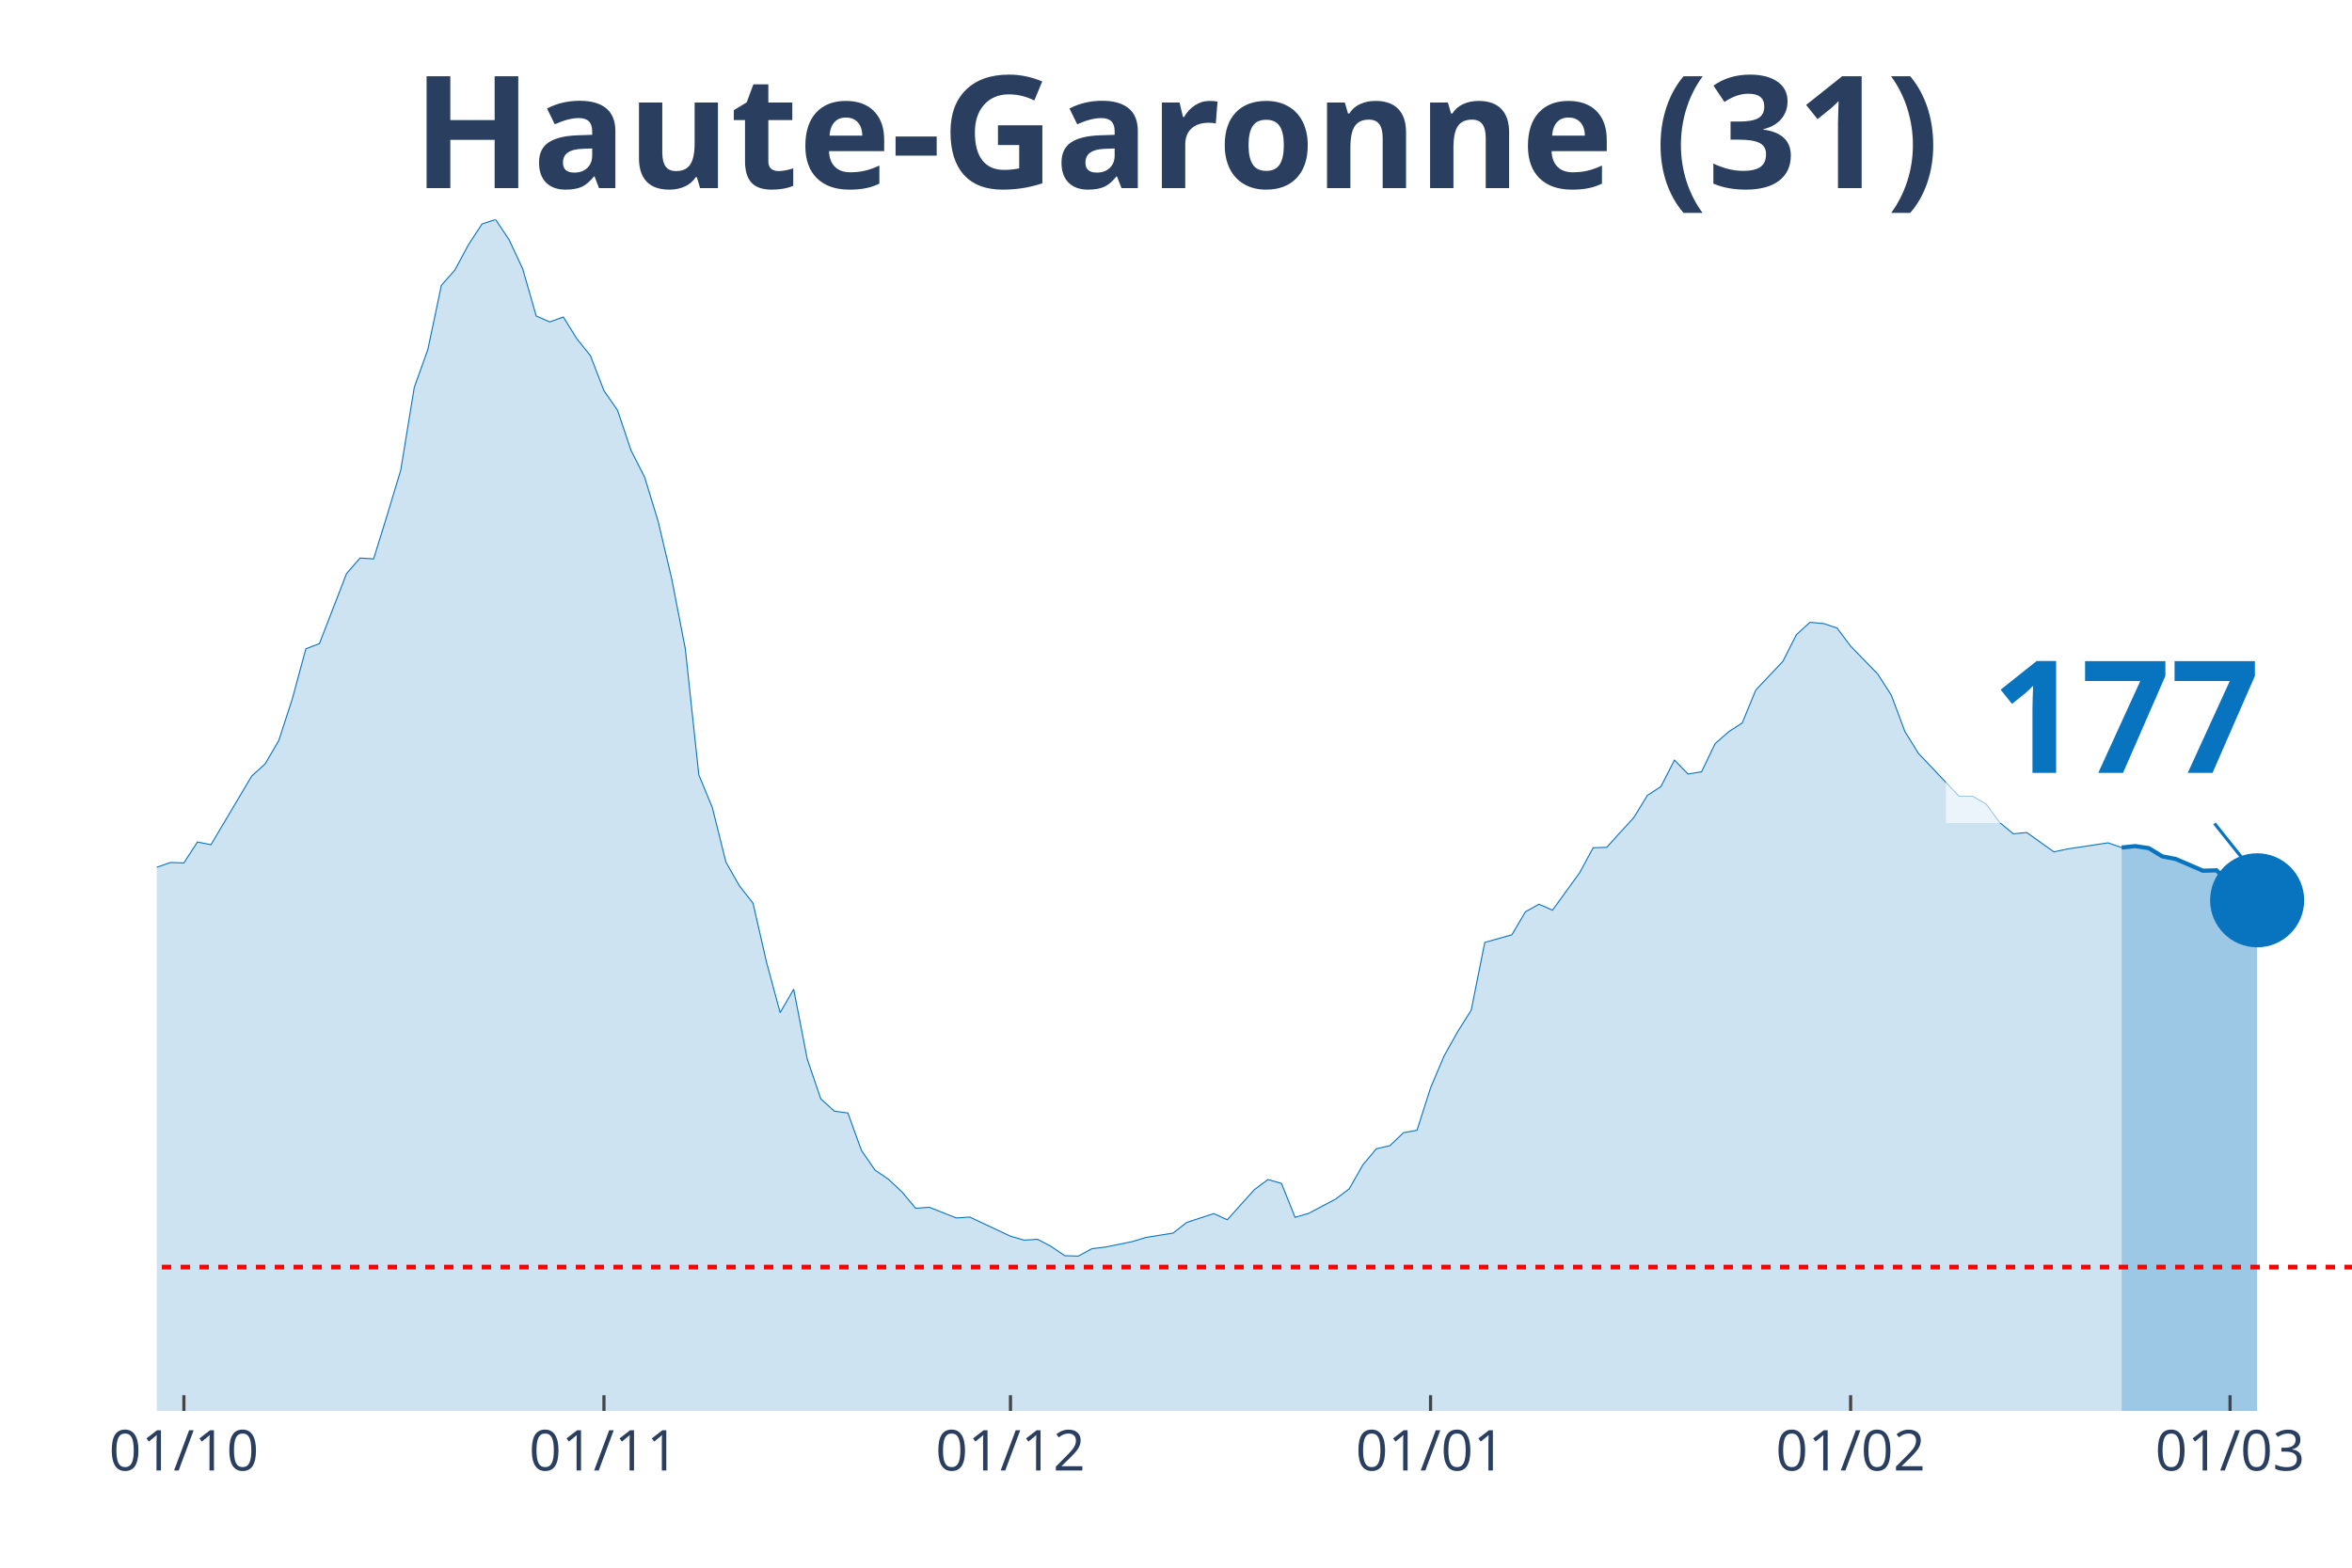
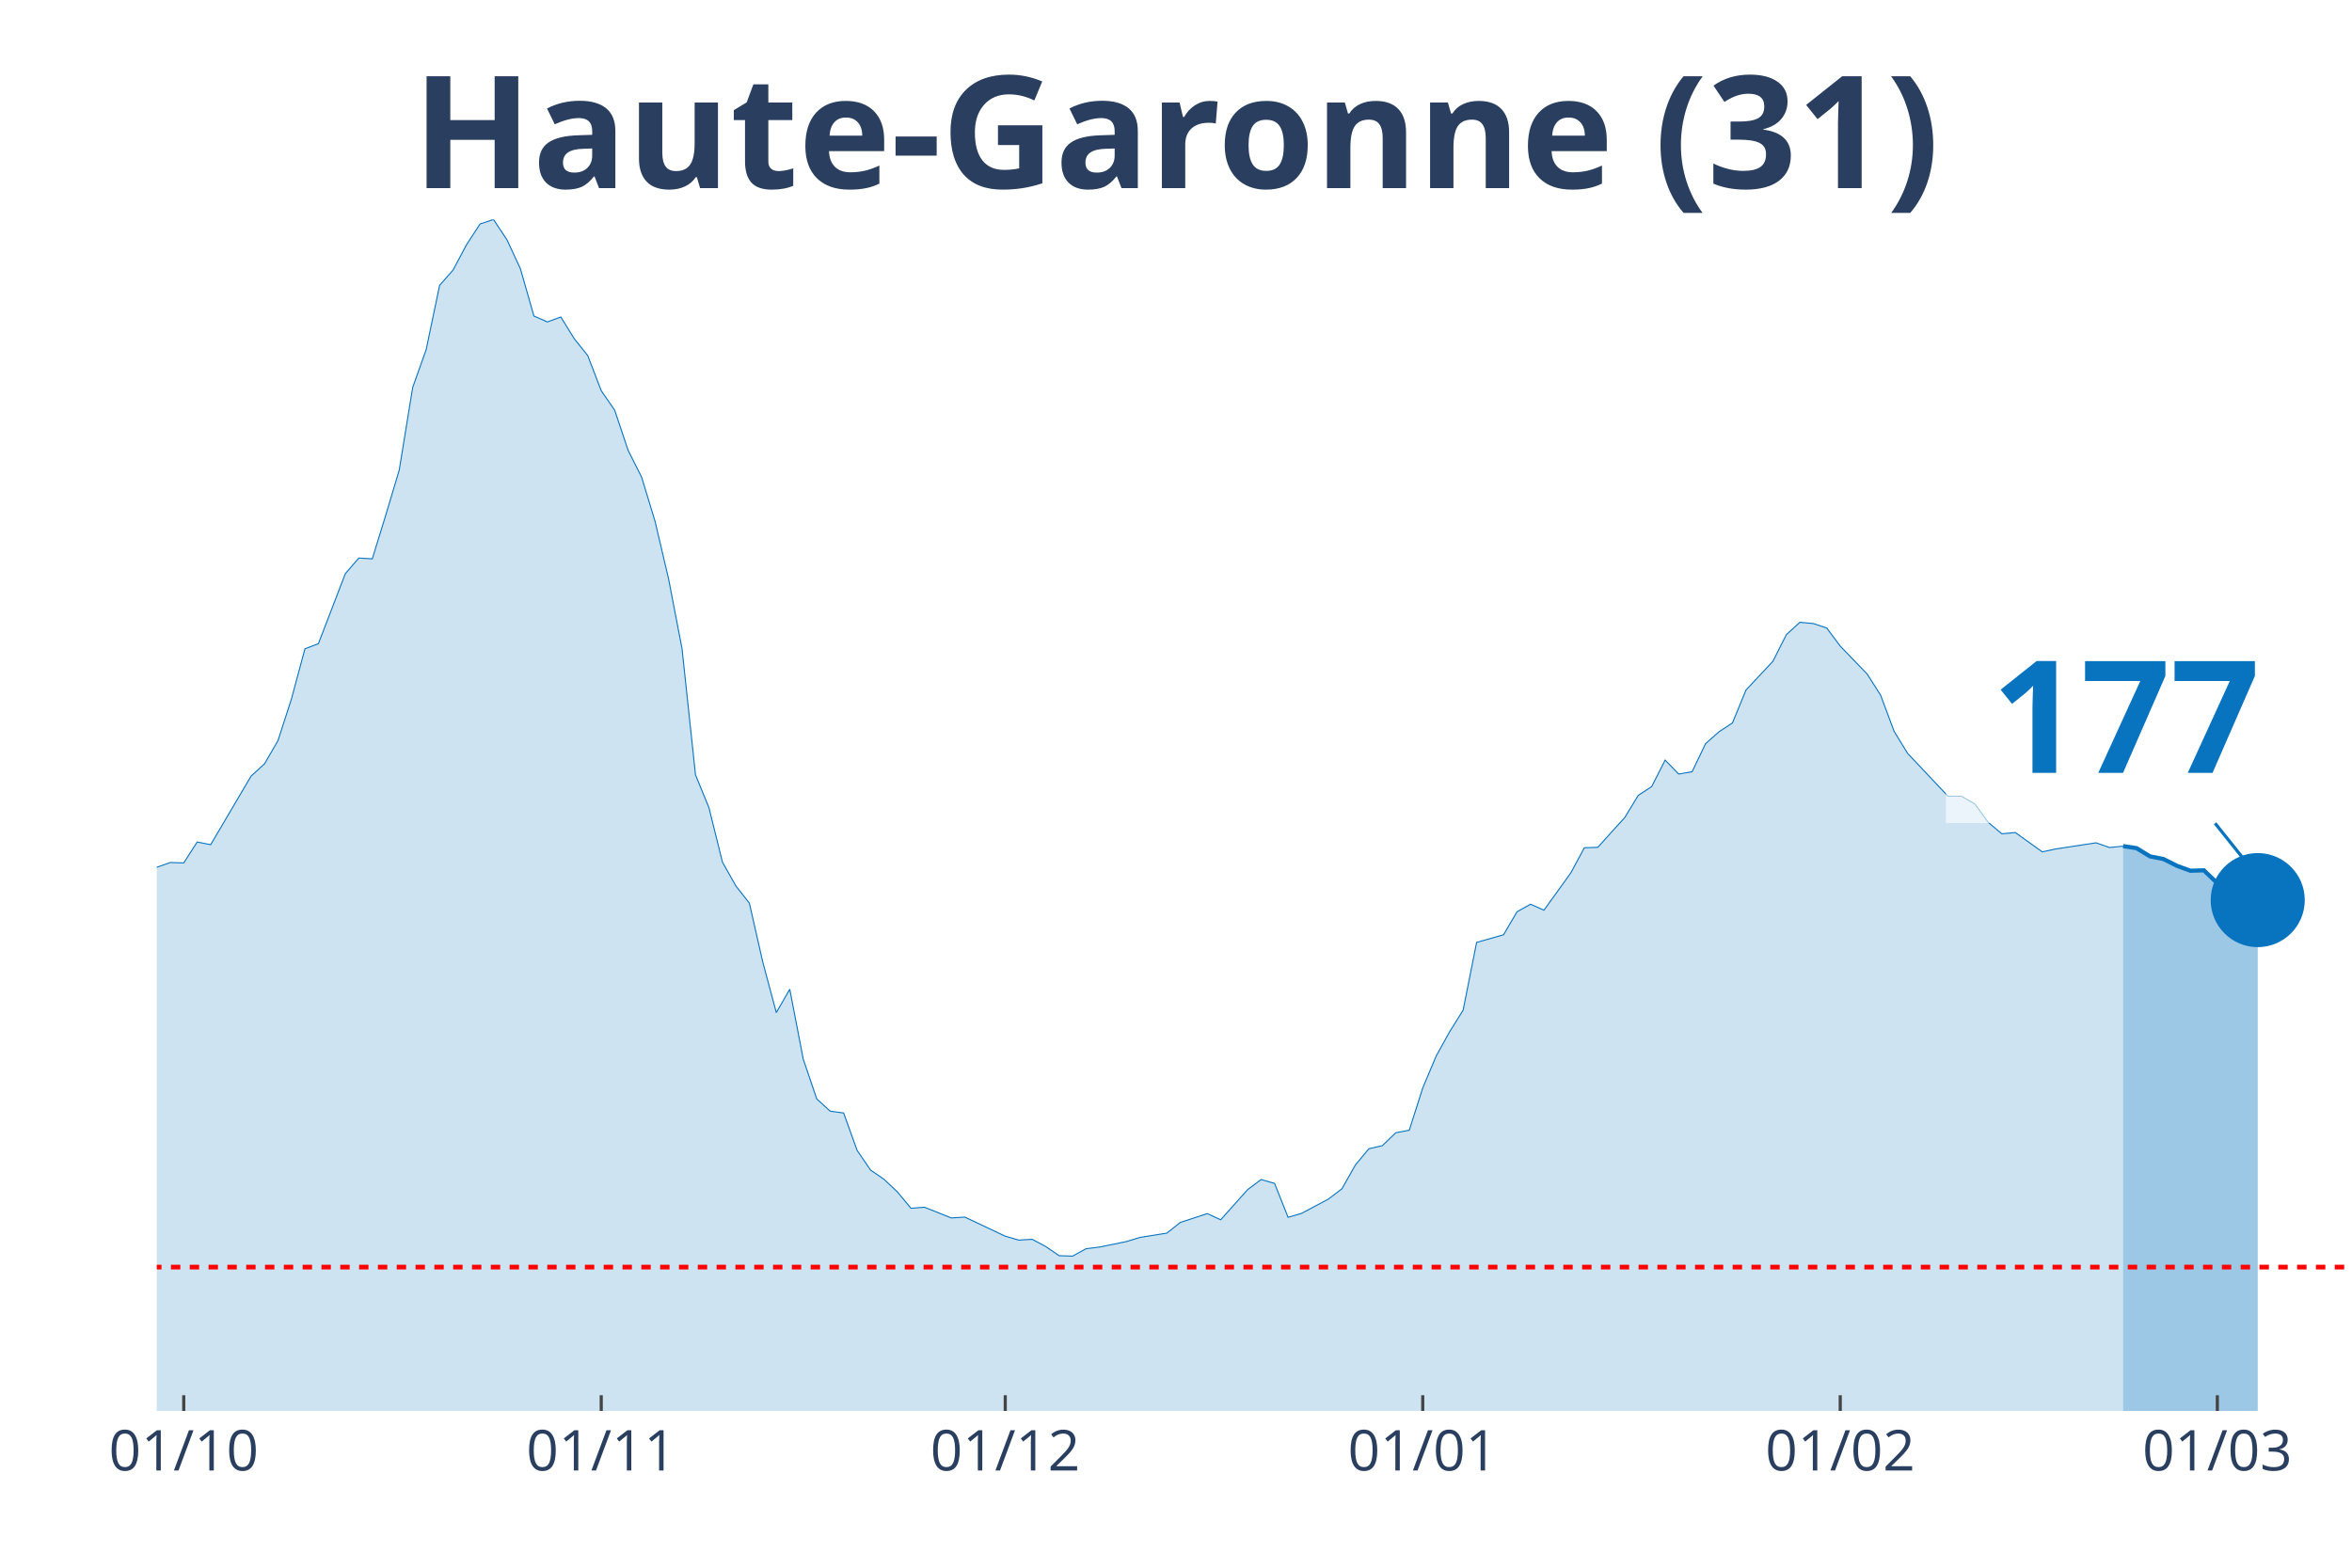
<svg xmlns="http://www.w3.org/2000/svg" class="main-svg" width="1125" height="750" style="" viewBox="0 0 750 500">
  <rect x="0" y="0" width="750" height="500" style="fill: rgb(0, 0, 0); fill-opacity: 0;" />
-   <defs id="defs-7219d0">
+   <defs id="defs-d91314">
    <g class="clips">
-       <clipPath id="clip7219d0xyplot" class="plotclip">
+       <clipPath id="clipd91314xyplot" class="plotclip">
        <rect width="700" height="380" />
      </clipPath>
-       <clipPath class="axesclip" id="clip7219d0x">
+       <clipPath class="axesclip" id="clipd91314x">
        <rect x="50" y="0" width="700" height="500" />
      </clipPath>
-       <clipPath class="axesclip" id="clip7219d0y">
+       <clipPath class="axesclip" id="clipd91314y">
        <rect x="0" y="70" width="750" height="380" />
      </clipPath>
-       <clipPath class="axesclip" id="clip7219d0xy">
+       <clipPath class="axesclip" id="clipd91314xy">
        <rect x="50" y="70" width="700" height="380" />
      </clipPath>
    </g>
    <g class="gradients" />
  </defs>
  <g class="bglayer">
    <rect class="bg" x="50" y="70" width="700" height="380" style="fill: rgb(0, 0, 0); fill-opacity: 0; stroke-width: 0;" />
  </g>
  <g class="layer-below">
    <g class="imagelayer" />
    <g class="shapelayer" />
  </g>
  <g class="cartesianlayer">
    <g class="subplot xy">
      <g class="layer-subplot">
        <g class="shapelayer" />
        <g class="imagelayer" />
      </g>
      <g class="gridlayer">
        <g class="x">
-           <path class="xgrid crisp" transform="translate(58.64,0)" d="M0,70v380" style="stroke: rgb(255, 255, 255); stroke-opacity: 1; stroke-width: 1px;" />
-           <path class="xgrid crisp" transform="translate(192.59,0)" d="M0,70v380" style="stroke: rgb(255, 255, 255); stroke-opacity: 1; stroke-width: 1px;" />
-           <path class="xgrid crisp" transform="translate(322.22,0)" d="M0,70v380" style="stroke: rgb(255, 255, 255); stroke-opacity: 1; stroke-width: 1px;" />
-           <path class="xgrid crisp" transform="translate(456.17,0)" d="M0,70v380" style="stroke: rgb(255, 255, 255); stroke-opacity: 1; stroke-width: 1px;" />
-           <path class="xgrid crisp" transform="translate(590.12,0)" d="M0,70v380" style="stroke: rgb(255, 255, 255); stroke-opacity: 1; stroke-width: 1px;" />
-           <path class="xgrid crisp" transform="translate(711.11,0)" d="M0,70v380" style="stroke: rgb(255, 255, 255); stroke-opacity: 1; stroke-width: 1px;" />
+           <path class="xgrid crisp" transform="translate(58.59,0)" d="M0,70v380" style="stroke: rgb(255, 255, 255); stroke-opacity: 1; stroke-width: 1px;" />
+           <path class="xgrid crisp" transform="translate(191.72,0)" d="M0,70v380" style="stroke: rgb(255, 255, 255); stroke-opacity: 1; stroke-width: 1px;" />
+           <path class="xgrid crisp" transform="translate(320.55,0)" d="M0,70v380" style="stroke: rgb(255, 255, 255); stroke-opacity: 1; stroke-width: 1px;" />
+           <path class="xgrid crisp" transform="translate(453.68,0)" d="M0,70v380" style="stroke: rgb(255, 255, 255); stroke-opacity: 1; stroke-width: 1px;" />
+           <path class="xgrid crisp" transform="translate(586.81,0)" d="M0,70v380" style="stroke: rgb(255, 255, 255); stroke-opacity: 1; stroke-width: 1px;" />
+           <path class="xgrid crisp" transform="translate(707.06,0)" d="M0,70v380" style="stroke: rgb(255, 255, 255); stroke-opacity: 1; stroke-width: 1px;" />
        </g>
        <g class="y" />
      </g>
      <g class="zerolinelayer" />
      <path class="xlines-below" />
      <path class="ylines-below" />
      <g class="overlines-below" />
      <g class="xaxislayer-below" />
      <g class="yaxislayer-below" />
      <g class="overaxes-below" />
-       <g class="plot" transform="translate(50, 70)" clip-path="url('#clip7219d0xyplot')">
+       <g class="plot" transform="translate(50, 70)" clip-path="url('#clipd91314xyplot')">
        <g class="scatterlayer mlayer">
-           <g class="trace scatter trace7b0c1e" style="stroke-miterlimit: 2;">
+           <g class="trace scatter tracef33158" style="stroke-miterlimit: 2;">
            <g class="fills">
              <g>
-                 <path class="js-fill" d="M626.54,380L-587.65,380L-587.65,375.74L-540.12,378.62L-535.8,378.69L-436.42,376.27L-432.1,376.2L-384.57,376.59L-380.25,377.32L-315.43,373.71L-311.11,372.6L-298.15,369.33L-293.83,369.2L-276.54,367.69L-272.22,366.18L-259.26,362.58L-254.94,359.83L-233.33,351.91L-229.01,352.37L-198.77,340.19L-194.44,336.58L-155.56,323.75L-151.23,323.82L-142.59,321.33L-138.27,320.61L-129.63,311.9L-125.31,297.49L-120.99,290.94L-116.67,291.34L-112.35,291.07L-108.02,277.45L-95.06,243.6L-90.74,234.36L-86.42,231.29L-82.1,230.83L-77.78,213.28L-73.46,202.21L-69.14,192.39L-64.81,176.74L-60.49,162.73L-56.17,155.72L-51.85,152.38L-47.53,155.65L-43.21,152.51L-38.89,156.9L-34.57,170.72L-30.25,179.62L-25.93,182.37L-21.6,183.62L-12.96,204.24L-8.64,209.61L-4.32,211.77L0,206.6L4.32,205.09L8.64,205.22L12.96,198.55L17.28,199.4L30.25,177.53L34.57,173.6L38.89,166.2L43.21,152.9L47.53,136.93L51.85,135.29L60.49,112.96L64.81,107.98L69.14,108.24L73.46,94.3L77.78,79.96L82.1,53.57L86.42,41.52L90.74,21.02L95.06,16.11L99.38,8.05L103.7,1.44L108.02,0L112.35,6.48L116.67,15.72L120.99,30.78L125.31,32.68L129.63,31.1L133.95,38.05L138.27,43.42L142.59,54.61L146.91,60.83L151.23,73.67L155.56,82.18L159.88,96.33L164.2,114.6L168.52,136.86L172.84,177.13L177.16,187.61L181.48,204.96L185.8,212.56L190.12,218.06L194.44,236.92L198.77,252.96L203.09,245.5L207.41,267.76L211.73,280.47L216.05,284.39L220.37,284.98L224.69,296.9L229.01,303.19L233.33,306.13L237.65,310.19L241.98,315.37L246.3,315.04L254.94,318.45L259.26,318.18L272.22,324.27L276.54,325.52L280.86,325.26L285.19,327.55L289.51,330.49L293.83,330.63L298.15,328.27L302.47,327.74L311.11,325.98L315.43,324.67L324.07,323.29L328.4,319.89L337.04,317.07L341.36,319.03L350,309.41L354.32,306.2L358.64,307.44L362.96,318.25L367.28,317L371.6,314.71L375.93,312.42L380.25,309.15L384.57,301.55L388.89,296.38L393.21,295.4L397.53,291.27L401.85,290.48L406.17,276.99L410.49,266.78L414.81,259.05L419.14,252.18L423.46,230.57L432.1,228.14L436.42,220.81L440.74,218.39L445.06,220.29L453.7,208.37L458.02,200.38L462.35,200.25L466.67,195.47L470.99,190.75L475.31,183.68L479.63,180.87L483.95,172.42L488.27,176.87L492.59,176.15L496.91,167.18L501.23,163.38L505.56,160.57L509.88,150.09L518.52,140.92L522.84,132.41L527.16,128.48L531.48,128.87L535.8,130.31L540.12,136.07L548.77,144.98L553.09,151.72L557.41,163.25L561.73,170.26L574.69,183.94L579.01,183.94L583.33,186.43L587.65,192.32L591.98,195.93L596.3,195.53L604.94,201.69L609.26,200.77L622.22,198.81L626.54,200.31" style="fill: rgb(8, 115, 191); fill-opacity: 0.2; stroke-width: 0;" />
+                 <path class="js-fill" d="M626.99,380L-584.05,380L-584.05,375.74L-536.81,378.62L-532.52,378.69L-438.04,376.4L-433.74,376.27L-313.5,373.71L-309.2,372.6L-296.32,369.33L-292.02,369.2L-274.85,367.69L-270.55,366.18L-257.67,362.58L-253.37,359.83L-231.9,351.91L-227.61,352.37L-197.55,340.19L-193.25,336.58L-154.6,323.75L-150.31,323.82L-141.72,321.33L-137.42,320.61L-128.83,311.9L-124.54,297.49L-120.25,290.94L-115.95,291.34L-111.66,291.07L-107.36,277.45L-94.48,243.6L-90.18,234.36L-85.89,231.29L-81.6,230.83L-77.3,213.28L-73.01,202.21L-68.71,192.39L-64.42,176.74L-60.12,162.73L-55.83,155.72L-51.53,152.38L-47.24,155.65L-42.94,152.51L-38.65,156.9L-34.36,170.72L-30.06,179.62L-25.77,182.37L-21.47,183.62L-12.88,204.24L-8.59,209.61L-4.29,211.77L0,206.6L4.29,205.09L8.59,205.22L12.88,198.55L17.18,199.4L30.06,177.53L34.36,173.6L38.65,166.2L42.94,152.9L47.24,136.93L51.53,135.29L60.12,112.96L64.42,107.98L68.71,108.24L73.01,94.3L77.3,79.96L81.6,53.57L85.89,41.52L90.18,21.02L94.48,16.11L98.77,8.05L103.07,1.44L107.36,0L111.66,6.48L115.95,15.72L120.25,30.78L124.54,32.68L128.83,31.1L133.13,38.05L137.42,43.42L141.72,54.61L146.01,60.83L150.31,73.67L154.6,82.18L158.9,96.33L163.19,114.6L167.48,136.86L171.78,177.13L176.07,187.61L180.37,204.96L184.66,212.56L188.96,218.06L193.25,236.92L197.55,252.96L201.84,245.5L206.13,267.76L210.43,280.47L214.72,284.39L219.02,284.98L223.31,296.9L227.61,303.19L231.9,306.13L236.2,310.19L240.49,315.37L244.79,315.04L253.37,318.45L257.67,318.18L270.55,324.27L274.85,325.52L279.14,325.26L283.44,327.55L287.73,330.49L292.02,330.63L296.32,328.27L300.61,327.74L309.2,325.98L313.5,324.67L322.09,323.29L326.38,319.89L334.97,317.07L339.26,319.03L347.85,309.41L352.15,306.2L356.44,307.44L360.74,318.25L365.03,317L369.33,314.71L373.62,312.42L377.91,309.15L382.21,301.55L386.5,296.38L390.8,295.4L395.09,291.27L399.39,290.48L403.68,276.99L407.98,266.78L412.27,259.05L416.56,252.18L420.86,230.57L429.45,228.14L433.74,220.81L438.04,218.39L442.33,220.29L450.92,208.37L455.21,200.38L459.51,200.25L463.8,195.47L468.1,190.75L472.39,183.68L476.69,180.87L480.98,172.42L485.28,176.87L489.57,176.15L493.87,167.18L498.16,163.38L502.45,160.57L506.75,150.09L515.34,140.92L519.63,132.41L523.93,128.48L528.22,128.87L532.52,130.31L536.81,136.07L545.4,144.98L549.69,151.72L553.99,163.25L558.28,170.26L571.17,183.94L575.46,183.94L579.75,186.43L584.05,192.32L588.34,195.93L592.64,195.53L601.23,201.69L605.52,200.77L618.4,198.81L622.7,200.31L626.99,199.86" style="fill: rgb(8, 115, 191); fill-opacity: 0.2; stroke-width: 0;" />
              </g>
            </g>
            <g class="errorbars" />
            <g class="lines">
-               <path class="js-line" d="M-587.65,375.74L-540.12,378.62L-535.8,378.69L-436.42,376.27L-432.1,376.2L-384.57,376.59L-380.25,377.32L-315.43,373.71L-311.11,372.6L-298.15,369.33L-293.83,369.2L-276.54,367.69L-272.22,366.18L-259.26,362.58L-254.94,359.83L-233.33,351.91L-229.01,352.37L-198.77,340.19L-194.44,336.58L-155.56,323.75L-151.23,323.82L-142.59,321.33L-138.27,320.61L-129.63,311.9L-125.31,297.49L-120.99,290.94L-116.67,291.34L-112.35,291.07L-108.02,277.45L-95.06,243.6L-90.74,234.36L-86.42,231.29L-82.1,230.83L-77.78,213.28L-73.46,202.21L-69.14,192.39L-64.81,176.74L-60.49,162.73L-56.17,155.72L-51.85,152.38L-47.53,155.65L-43.21,152.51L-38.89,156.9L-34.57,170.72L-30.25,179.62L-25.93,182.37L-21.6,183.62L-12.96,204.24L-8.64,209.61L-4.32,211.77L0,206.6L4.32,205.09L8.64,205.22L12.96,198.55L17.28,199.4L30.25,177.53L34.57,173.6L38.89,166.2L43.21,152.9L47.53,136.93L51.85,135.29L60.49,112.96L64.81,107.98L69.14,108.24L73.46,94.3L77.78,79.96L82.1,53.57L86.42,41.52L90.74,21.02L95.06,16.11L99.38,8.05L103.7,1.44L108.02,0L112.35,6.48L116.67,15.72L120.99,30.78L125.31,32.68L129.63,31.1L133.95,38.05L138.27,43.42L142.59,54.61L146.91,60.83L151.23,73.67L155.56,82.18L159.88,96.33L164.2,114.6L168.52,136.86L172.84,177.13L177.16,187.61L181.48,204.96L185.8,212.56L190.12,218.06L194.44,236.92L198.77,252.96L203.09,245.5L207.41,267.76L211.73,280.47L216.05,284.39L220.37,284.98L224.69,296.9L229.01,303.19L233.33,306.13L237.65,310.19L241.98,315.37L246.3,315.04L254.94,318.45L259.26,318.18L272.22,324.27L276.54,325.52L280.86,325.26L285.19,327.55L289.51,330.49L293.83,330.63L298.15,328.27L302.47,327.74L311.11,325.98L315.43,324.67L324.07,323.29L328.4,319.89L337.04,317.07L341.36,319.03L350,309.41L354.32,306.2L358.64,307.44L362.96,318.25L367.28,317L371.6,314.71L375.93,312.42L380.25,309.15L384.57,301.55L388.89,296.38L393.21,295.4L397.53,291.27L401.85,290.48L406.17,276.99L410.49,266.78L414.81,259.05L419.14,252.18L423.46,230.57L432.1,228.14L436.42,220.81L440.74,218.39L445.06,220.29L453.7,208.37L458.02,200.38L462.35,200.25L466.67,195.47L470.99,190.75L475.31,183.68L479.63,180.87L483.95,172.42L488.27,176.87L492.59,176.15L496.91,167.18L501.23,163.38L505.56,160.57L509.88,150.09L518.52,140.92L522.84,132.41L527.16,128.48L531.48,128.87L535.8,130.31L540.12,136.07L548.77,144.98L553.09,151.72L557.41,163.25L561.73,170.26L574.69,183.94L579.01,183.94L583.33,186.43L587.65,192.32L591.98,195.93L596.3,195.53L604.94,201.69L609.26,200.77L622.22,198.81L626.54,200.31" style="vector-effect: non-scaling-stroke; fill: none; stroke: rgb(8, 115, 191); stroke-opacity: 1; stroke-width: 0.5px; opacity: 1;" />
+               <path class="js-line" d="M-584.05,375.74L-536.81,378.62L-532.52,378.69L-438.04,376.4L-433.74,376.27L-313.5,373.71L-309.2,372.6L-296.32,369.33L-292.02,369.2L-274.85,367.69L-270.55,366.18L-257.67,362.58L-253.37,359.83L-231.9,351.91L-227.61,352.37L-197.55,340.19L-193.25,336.58L-154.6,323.75L-150.31,323.82L-141.72,321.33L-137.42,320.61L-128.83,311.9L-124.54,297.49L-120.25,290.94L-115.95,291.34L-111.66,291.07L-107.36,277.45L-94.48,243.6L-90.18,234.36L-85.89,231.29L-81.6,230.83L-77.3,213.28L-73.01,202.21L-68.71,192.39L-64.42,176.74L-60.12,162.73L-55.83,155.72L-51.53,152.38L-47.24,155.65L-42.94,152.51L-38.65,156.9L-34.36,170.72L-30.06,179.62L-25.77,182.37L-21.47,183.62L-12.88,204.24L-8.59,209.61L-4.29,211.77L0,206.6L4.29,205.09L8.59,205.22L12.88,198.55L17.18,199.4L30.06,177.53L34.36,173.6L38.65,166.2L42.94,152.9L47.24,136.93L51.53,135.29L60.12,112.96L64.42,107.98L68.71,108.24L73.01,94.3L77.3,79.96L81.6,53.57L85.89,41.52L90.18,21.02L94.48,16.11L98.77,8.05L103.07,1.44L107.36,0L111.66,6.48L115.95,15.72L120.25,30.78L124.54,32.68L128.83,31.1L133.13,38.05L137.42,43.42L141.72,54.61L146.01,60.83L150.31,73.67L154.6,82.18L158.9,96.33L163.19,114.6L167.48,136.86L171.78,177.13L176.07,187.61L180.37,204.96L184.66,212.56L188.96,218.06L193.25,236.92L197.55,252.96L201.84,245.5L206.13,267.76L210.43,280.47L214.72,284.39L219.02,284.98L223.31,296.9L227.61,303.19L231.9,306.13L236.2,310.19L240.49,315.37L244.79,315.04L253.37,318.45L257.67,318.18L270.55,324.27L274.85,325.52L279.14,325.26L283.44,327.55L287.73,330.49L292.02,330.63L296.32,328.27L300.61,327.74L309.2,325.98L313.5,324.67L322.09,323.29L326.38,319.89L334.97,317.07L339.26,319.03L347.85,309.41L352.15,306.2L356.44,307.44L360.74,318.25L365.03,317L369.33,314.71L373.62,312.42L377.91,309.15L382.21,301.55L386.5,296.38L390.8,295.4L395.09,291.27L399.39,290.48L403.68,276.99L407.98,266.78L412.27,259.05L416.56,252.18L420.86,230.57L429.45,228.14L433.74,220.81L438.04,218.39L442.33,220.29L450.92,208.37L455.21,200.38L459.51,200.25L463.8,195.47L468.1,190.75L472.39,183.68L476.69,180.87L480.98,172.42L485.28,176.87L489.57,176.15L493.87,167.18L498.16,163.38L502.45,160.57L506.75,150.09L515.34,140.92L519.63,132.41L523.93,128.48L528.22,128.87L532.52,130.31L536.81,136.07L545.4,144.98L549.69,151.72L553.99,163.25L558.28,170.26L571.17,183.94L575.46,183.94L579.75,186.43L584.05,192.32L588.34,195.93L592.64,195.53L601.23,201.69L605.52,200.77L618.4,198.81L622.7,200.31L626.99,199.86" style="vector-effect: non-scaling-stroke; fill: none; stroke: rgb(8, 115, 191); stroke-opacity: 1; stroke-width: 0.5px; opacity: 1;" />
            </g>
            <g class="points" />
            <g class="text" />
          </g>
-           <g class="trace scatter trace050069" style="stroke-miterlimit: 2;">
+           <g class="trace scatter trace2699df" style="stroke-miterlimit: 2;">
            <g class="fills">
              <g>
-                 <path class="js-fill" d="M669.75,380L626.54,380L626.54,200.31L630.86,199.86L635.19,200.51L639.51,203.13L643.83,203.98L652.47,207.71L656.79,207.58L661.11,211.71L665.43,217.8L669.75,217.14" style="fill: rgb(8, 115, 191); fill-opacity: 0.4; stroke-width: 0;" />
+                 <path class="js-fill" d="M669.94,380L626.99,380L626.99,199.86L631.29,200.51L635.58,203.13L639.88,203.98L644.17,206.14L648.47,207.71L652.76,207.58L657.06,211.71L661.35,217.73L665.64,216.88L669.94,217.08" style="fill: rgb(8, 115, 191); fill-opacity: 0.4; stroke-width: 0;" />
              </g>
            </g>
            <g class="errorbars" />
            <g class="lines">
-               <path class="js-line" d="M626.54,200.31L630.86,199.86L635.19,200.51L639.51,203.13L643.83,203.98L652.47,207.71L656.79,207.58L661.11,211.71L665.43,217.8L669.75,217.14" style="vector-effect: non-scaling-stroke; fill: none; stroke: rgb(8, 115, 191); stroke-opacity: 1; stroke-width: 2px; opacity: 1;" />
+               <path class="js-line" d="M626.99,199.86L631.29,200.51L635.58,203.13L639.88,203.98L644.17,206.14L648.47,207.71L652.76,207.58L657.06,211.71L661.35,217.73L665.64,216.88L669.94,217.08" style="vector-effect: non-scaling-stroke; fill: none; stroke: rgb(8, 115, 191); stroke-opacity: 1; stroke-width: 2px; opacity: 1;" />
            </g>
            <g class="points" />
            <g class="text" />
          </g>
-           <g class="trace scatter trace79eaa2" style="stroke-miterlimit: 2; opacity: 1;">
+           <g class="trace scatter trace215e6b" style="stroke-miterlimit: 2; opacity: 1;">
            <g class="fills" />
            <g class="errorbars" />
            <g class="lines" />
            <g class="points">
-               <path class="point" transform="translate(669.75,217.14)" d="M15,0A15,15 0 1,1 0,-15A15,15 0 0,1 15,0Z" style="opacity: 1; stroke-width: 0px; fill: rgb(8, 115, 191); fill-opacity: 1;" />
+               <path class="point" transform="translate(669.94,217.08)" d="M15,0A15,15 0 1,1 0,-15A15,15 0 0,1 15,0Z" style="opacity: 1; stroke-width: 0px; fill: rgb(8, 115, 191); fill-opacity: 1;" />
            </g>
            <g class="text" />
          </g>
        </g>
      </g>
      <g class="overplot" />
      <path class="xlines-above crisp" style="fill: none; stroke-width: 1px; stroke: rgb(0, 0, 0); stroke-opacity: 0;" d="" />
      <path class="ylines-above crisp" style="fill: none;" d="M0,0" />
      <g class="overlines-above" />
      <g class="xaxislayer-above">
-         <path class="xtick ticks crisp" d="M0,450v-5" transform="translate(58.64,0)" style="stroke: rgb(68, 68, 68); stroke-opacity: 1; stroke-width: 1px;" />
-         <path class="xtick ticks crisp" d="M0,450v-5" transform="translate(192.59,0)" style="stroke: rgb(68, 68, 68); stroke-opacity: 1; stroke-width: 1px;" />
-         <path class="xtick ticks crisp" d="M0,450v-5" transform="translate(322.22,0)" style="stroke: rgb(68, 68, 68); stroke-opacity: 1; stroke-width: 1px;" />
-         <path class="xtick ticks crisp" d="M0,450v-5" transform="translate(456.17,0)" style="stroke: rgb(68, 68, 68); stroke-opacity: 1; stroke-width: 1px;" />
-         <path class="xtick ticks crisp" d="M0,450v-5" transform="translate(590.12,0)" style="stroke: rgb(68, 68, 68); stroke-opacity: 1; stroke-width: 1px;" />
-         <path class="xtick ticks crisp" d="M0,450v-5" transform="translate(711.11,0)" style="stroke: rgb(68, 68, 68); stroke-opacity: 1; stroke-width: 1px;" />
+         <path class="xtick ticks crisp" d="M0,450v-5" transform="translate(58.59,0)" style="stroke: rgb(68, 68, 68); stroke-opacity: 1; stroke-width: 1px;" />
+         <path class="xtick ticks crisp" d="M0,450v-5" transform="translate(191.72,0)" style="stroke: rgb(68, 68, 68); stroke-opacity: 1; stroke-width: 1px;" />
+         <path class="xtick ticks crisp" d="M0,450v-5" transform="translate(320.55,0)" style="stroke: rgb(68, 68, 68); stroke-opacity: 1; stroke-width: 1px;" />
+         <path class="xtick ticks crisp" d="M0,450v-5" transform="translate(453.68,0)" style="stroke: rgb(68, 68, 68); stroke-opacity: 1; stroke-width: 1px;" />
+         <path class="xtick ticks crisp" d="M0,450v-5" transform="translate(586.81,0)" style="stroke: rgb(68, 68, 68); stroke-opacity: 1; stroke-width: 1px;" />
+         <path class="xtick ticks crisp" d="M0,450v-5" transform="translate(707.06,0)" style="stroke: rgb(68, 68, 68); stroke-opacity: 1; stroke-width: 1px;" />
        <g class="xtick">
-           <text text-anchor="middle" x="0" y="469" transform="translate(58.64,0)" style="font-family: 'Open Sans', verdana, arial, sans-serif; font-size: 18px; fill: rgb(42, 63, 95); fill-opacity: 1; white-space: pre;">01/10</text>
+           <text text-anchor="middle" x="0" y="469" transform="translate(58.59,0)" style="font-family: 'Open Sans', verdana, arial, sans-serif; font-size: 18px; fill: rgb(42, 63, 95); fill-opacity: 1; white-space: pre;">01/10</text>
        </g>
        <g class="xtick">
-           <text text-anchor="middle" x="0" y="469" transform="translate(192.59,0)" style="font-family: 'Open Sans', verdana, arial, sans-serif; font-size: 18px; fill: rgb(42, 63, 95); fill-opacity: 1; white-space: pre;">01/11</text>
+           <text text-anchor="middle" x="0" y="469" transform="translate(191.72,0)" style="font-family: 'Open Sans', verdana, arial, sans-serif; font-size: 18px; fill: rgb(42, 63, 95); fill-opacity: 1; white-space: pre;">01/11</text>
        </g>
        <g class="xtick">
-           <text text-anchor="middle" x="0" y="469" transform="translate(322.22,0)" style="font-family: 'Open Sans', verdana, arial, sans-serif; font-size: 18px; fill: rgb(42, 63, 95); fill-opacity: 1; white-space: pre;">01/12</text>
+           <text text-anchor="middle" x="0" y="469" transform="translate(320.55,0)" style="font-family: 'Open Sans', verdana, arial, sans-serif; font-size: 18px; fill: rgb(42, 63, 95); fill-opacity: 1; white-space: pre;">01/12</text>
        </g>
        <g class="xtick">
-           <text text-anchor="middle" x="0" y="469" transform="translate(456.17,0)" style="font-family: 'Open Sans', verdana, arial, sans-serif; font-size: 18px; fill: rgb(42, 63, 95); fill-opacity: 1; white-space: pre;">01/01</text>
+           <text text-anchor="middle" x="0" y="469" transform="translate(453.68,0)" style="font-family: 'Open Sans', verdana, arial, sans-serif; font-size: 18px; fill: rgb(42, 63, 95); fill-opacity: 1; white-space: pre;">01/01</text>
        </g>
        <g class="xtick">
-           <text text-anchor="middle" x="0" y="469" transform="translate(590.12,0)" style="font-family: 'Open Sans', verdana, arial, sans-serif; font-size: 18px; fill: rgb(42, 63, 95); fill-opacity: 1; white-space: pre;">01/02</text>
+           <text text-anchor="middle" x="0" y="469" transform="translate(586.81,0)" style="font-family: 'Open Sans', verdana, arial, sans-serif; font-size: 18px; fill: rgb(42, 63, 95); fill-opacity: 1; white-space: pre;">01/02</text>
        </g>
        <g class="xtick">
-           <text text-anchor="middle" x="0" y="469" transform="translate(711.11,0)" style="font-family: 'Open Sans', verdana, arial, sans-serif; font-size: 18px; fill: rgb(42, 63, 95); fill-opacity: 1; white-space: pre;">01/03</text>
+           <text text-anchor="middle" x="0" y="469" transform="translate(707.06,0)" style="font-family: 'Open Sans', verdana, arial, sans-serif; font-size: 18px; fill: rgb(42, 63, 95); fill-opacity: 1; white-space: pre;">01/03</text>
        </g>
      </g>
      <g class="yaxislayer-above" />
      <g class="overaxes-above" />
    </g>
  </g>
  <g class="polarlayer" />
  <g class="ternarylayer" />
  <g class="geolayer" />
  <g class="funnelarealayer" />
  <g class="pielayer" />
  <g class="treemaplayer" />
  <g class="sunburstlayer" />
  <g class="glimages" />
-   <defs id="topdefs-7219d0">
+   <defs id="topdefs-d91314">
    <g class="clips" />
  </defs>
  <g class="layer-above">
    <g class="imagelayer" />
    <g class="shapelayer">
-       <path data-index="0" fill-rule="evenodd" d="M-2378.4,404.13L780.25,404.13" clip-path="url('#clip7219d0xy')" style="opacity: 1; stroke: rgb(255, 0, 0); stroke-opacity: 1; fill: rgb(0, 0, 0); fill-opacity: 0; stroke-dasharray: 3px, 3px; stroke-width: 1.5px;" />
+       <path data-index="0" fill-rule="evenodd" d="M-2363.5,404.13L775.77,404.13" clip-path="url('#clipd91314xy')" style="opacity: 1; stroke: rgb(255, 0, 0); stroke-opacity: 1; fill: rgb(0, 0, 0); fill-opacity: 0; stroke-dasharray: 3px, 3px; stroke-width: 1.5px;" />
    </g>
  </g>
  <g class="infolayer">
    <g class="g-gtitle">
      <text class="gtitle" x="375" y="25" text-anchor="middle" dy="0.7em" style="font-family: 'Open Sans', verdana, arial, sans-serif; font-size: 50px; fill: rgb(42, 63, 95); opacity: 1; font-weight: normal; white-space: pre;">
        <tspan style="font-weight:bold">Haute-Garonne (31)</tspan>
      </text>
    </g>
    <g class="g-xtitle" />
    <g class="annotation" data-index="0" style="opacity: 1;">
-       <g class="annotation-text-g" transform="rotate(0,677.75,227.14)">
+       <g class="annotation-text-g" transform="rotate(0,677.94,227.08)">
        <g class="cursor-pointer" transform="translate(620, 191)">
          <rect class="bg" x="0.5" y="0.5" width="115" height="71" style="stroke-width: 1px; stroke: rgb(0, 0, 0); stroke-opacity: 0; fill: rgb(255, 255, 255); fill-opacity: 0.6;" />
          <text class="annotation-text" text-anchor="middle" x="57.812" y="55.5" style="font-family: 'Open Sans', verdana, arial, sans-serif; font-size: 50px; fill: rgb(8, 115, 191); fill-opacity: 1; white-space: pre;">
            <tspan style="font-weight:bold">177 </tspan>
          </text>
        </g>
      </g>
      <g class="annotation-arrow-g" style="opacity: 1;">
-         <path d="M706.15,262.64L717.75,277.14" style="stroke-width: 1px; stroke: rgb(8, 115, 191); stroke-opacity: 1; stroke-dasharray: 0px, 0px, 18.569px, 18.569px;" />
+         <path d="M706.34,262.58L717.94,277.08" style="stroke-width: 1px; stroke: rgb(8, 115, 191); stroke-opacity: 1; stroke-dasharray: 0px, 0px, 18.569px, 18.569px;" />
      </g>
    </g>
  </g>
</svg>
